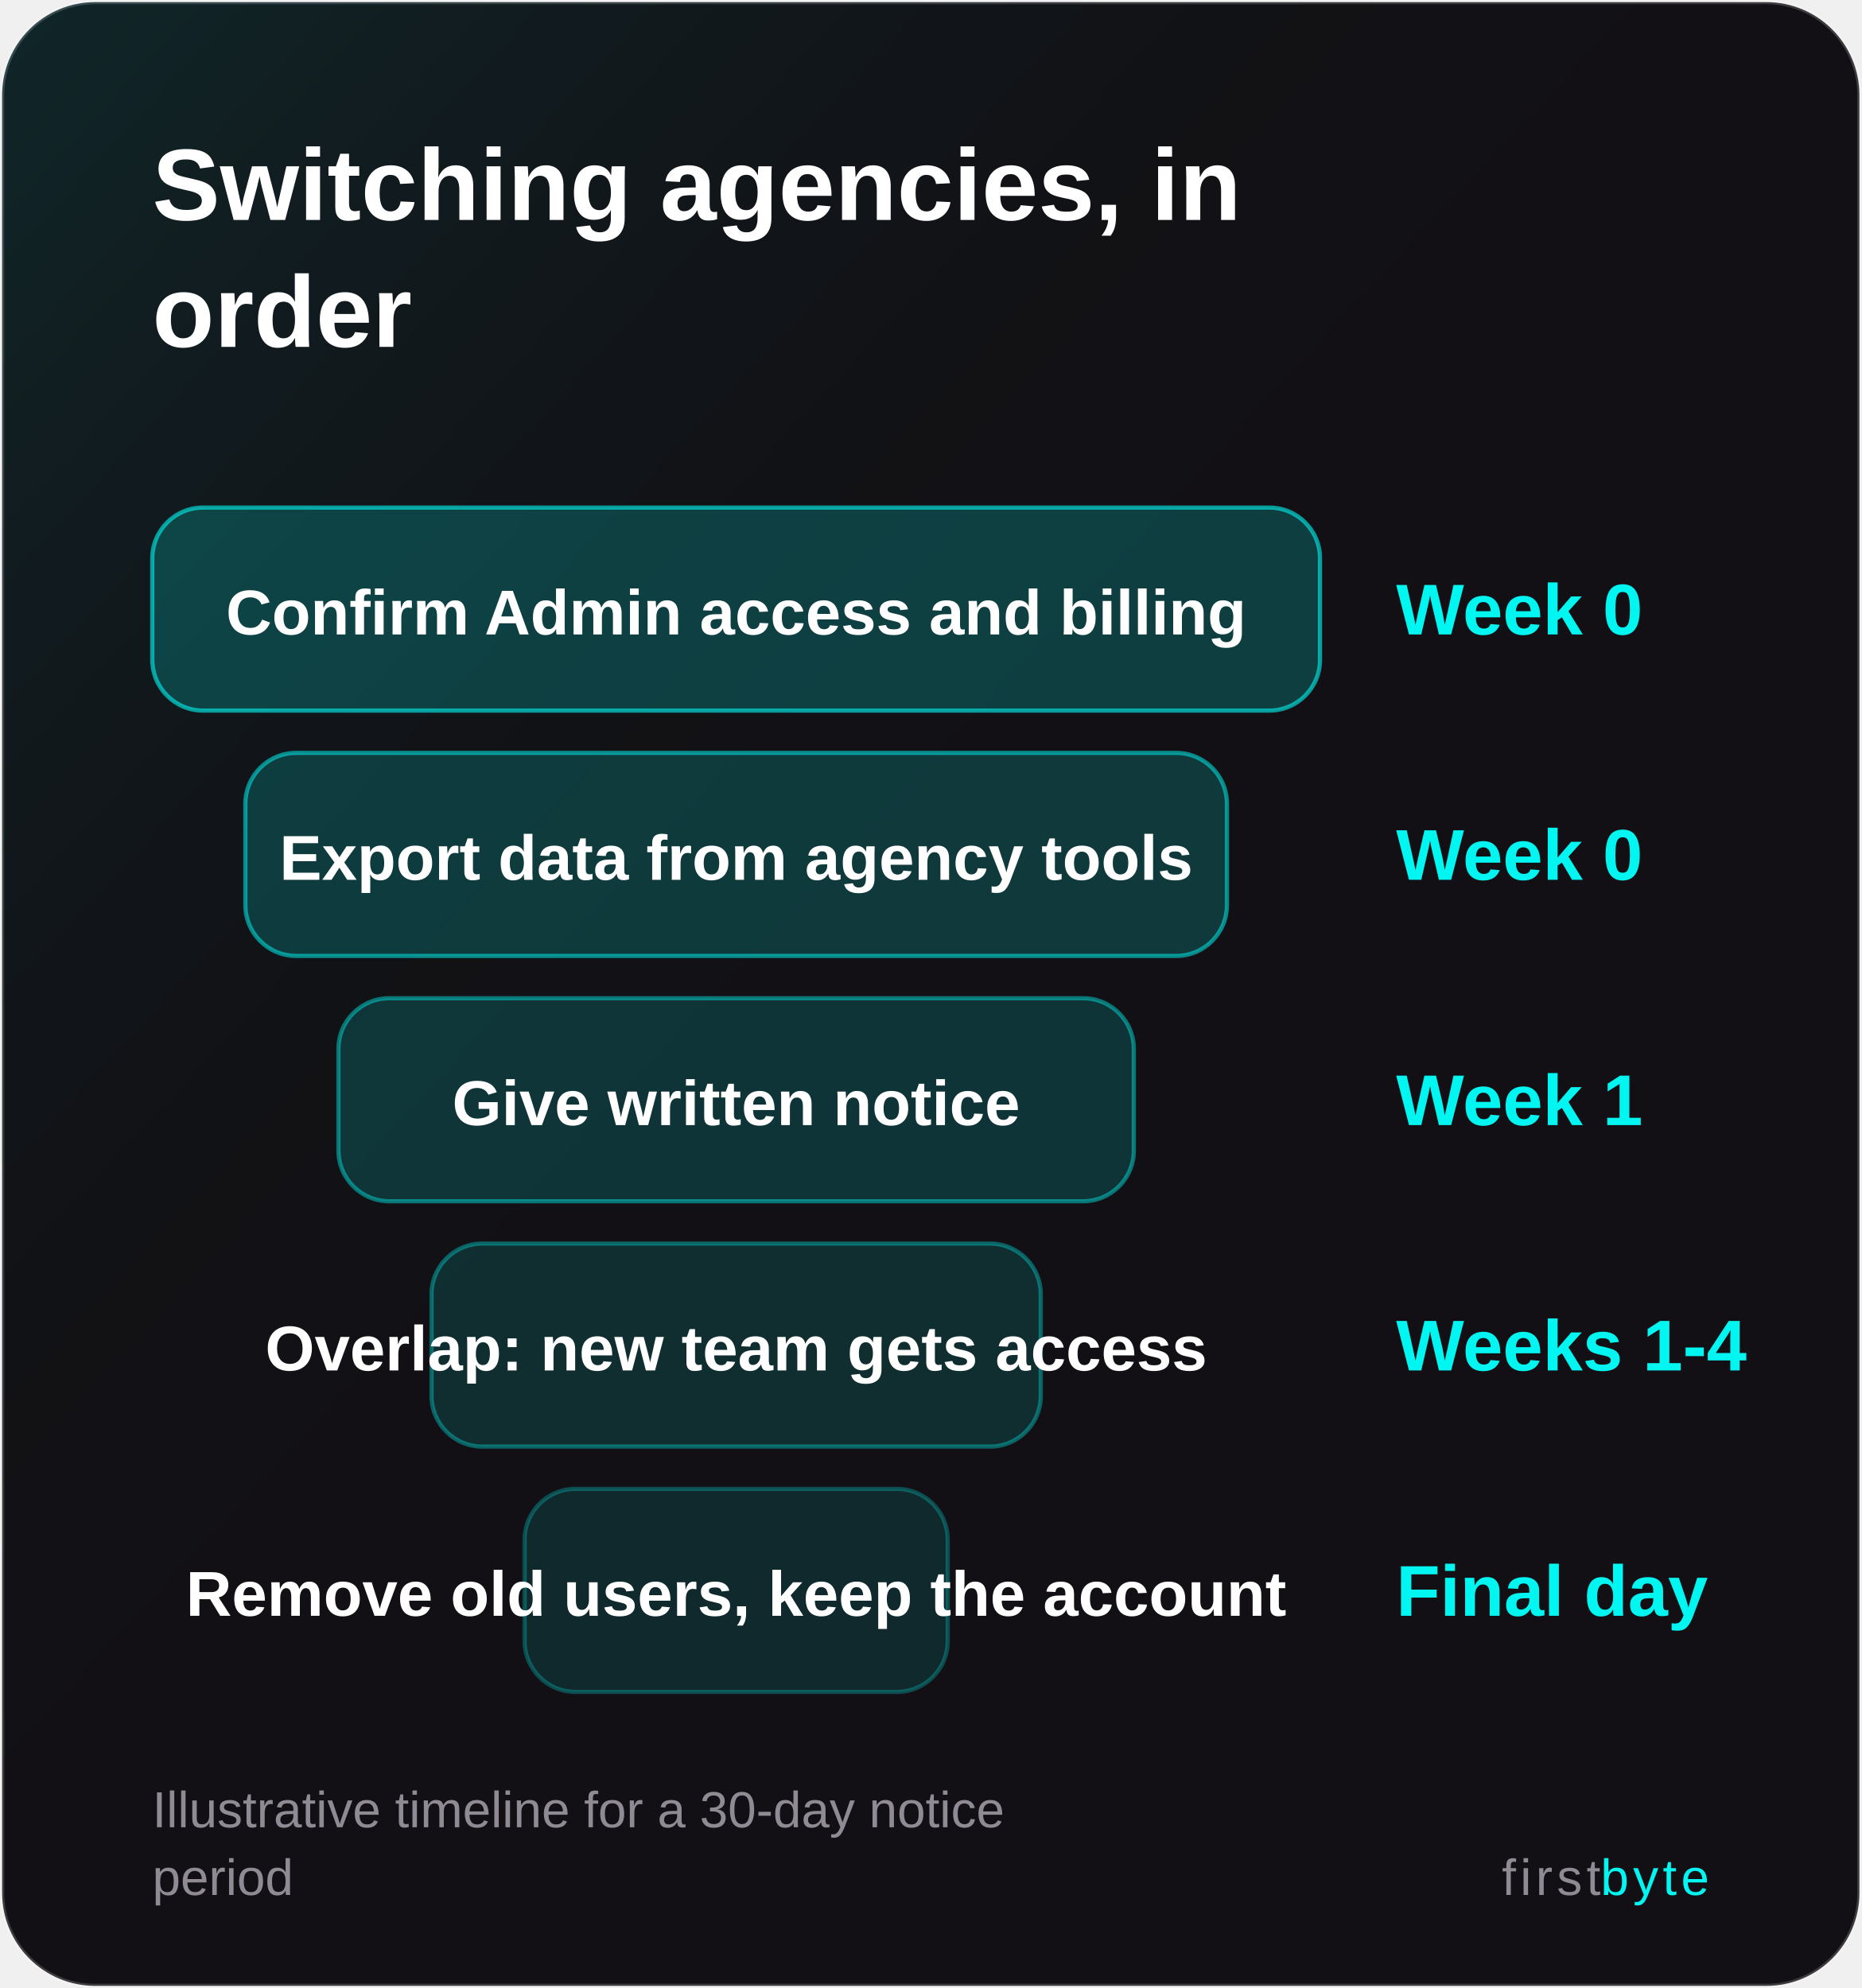
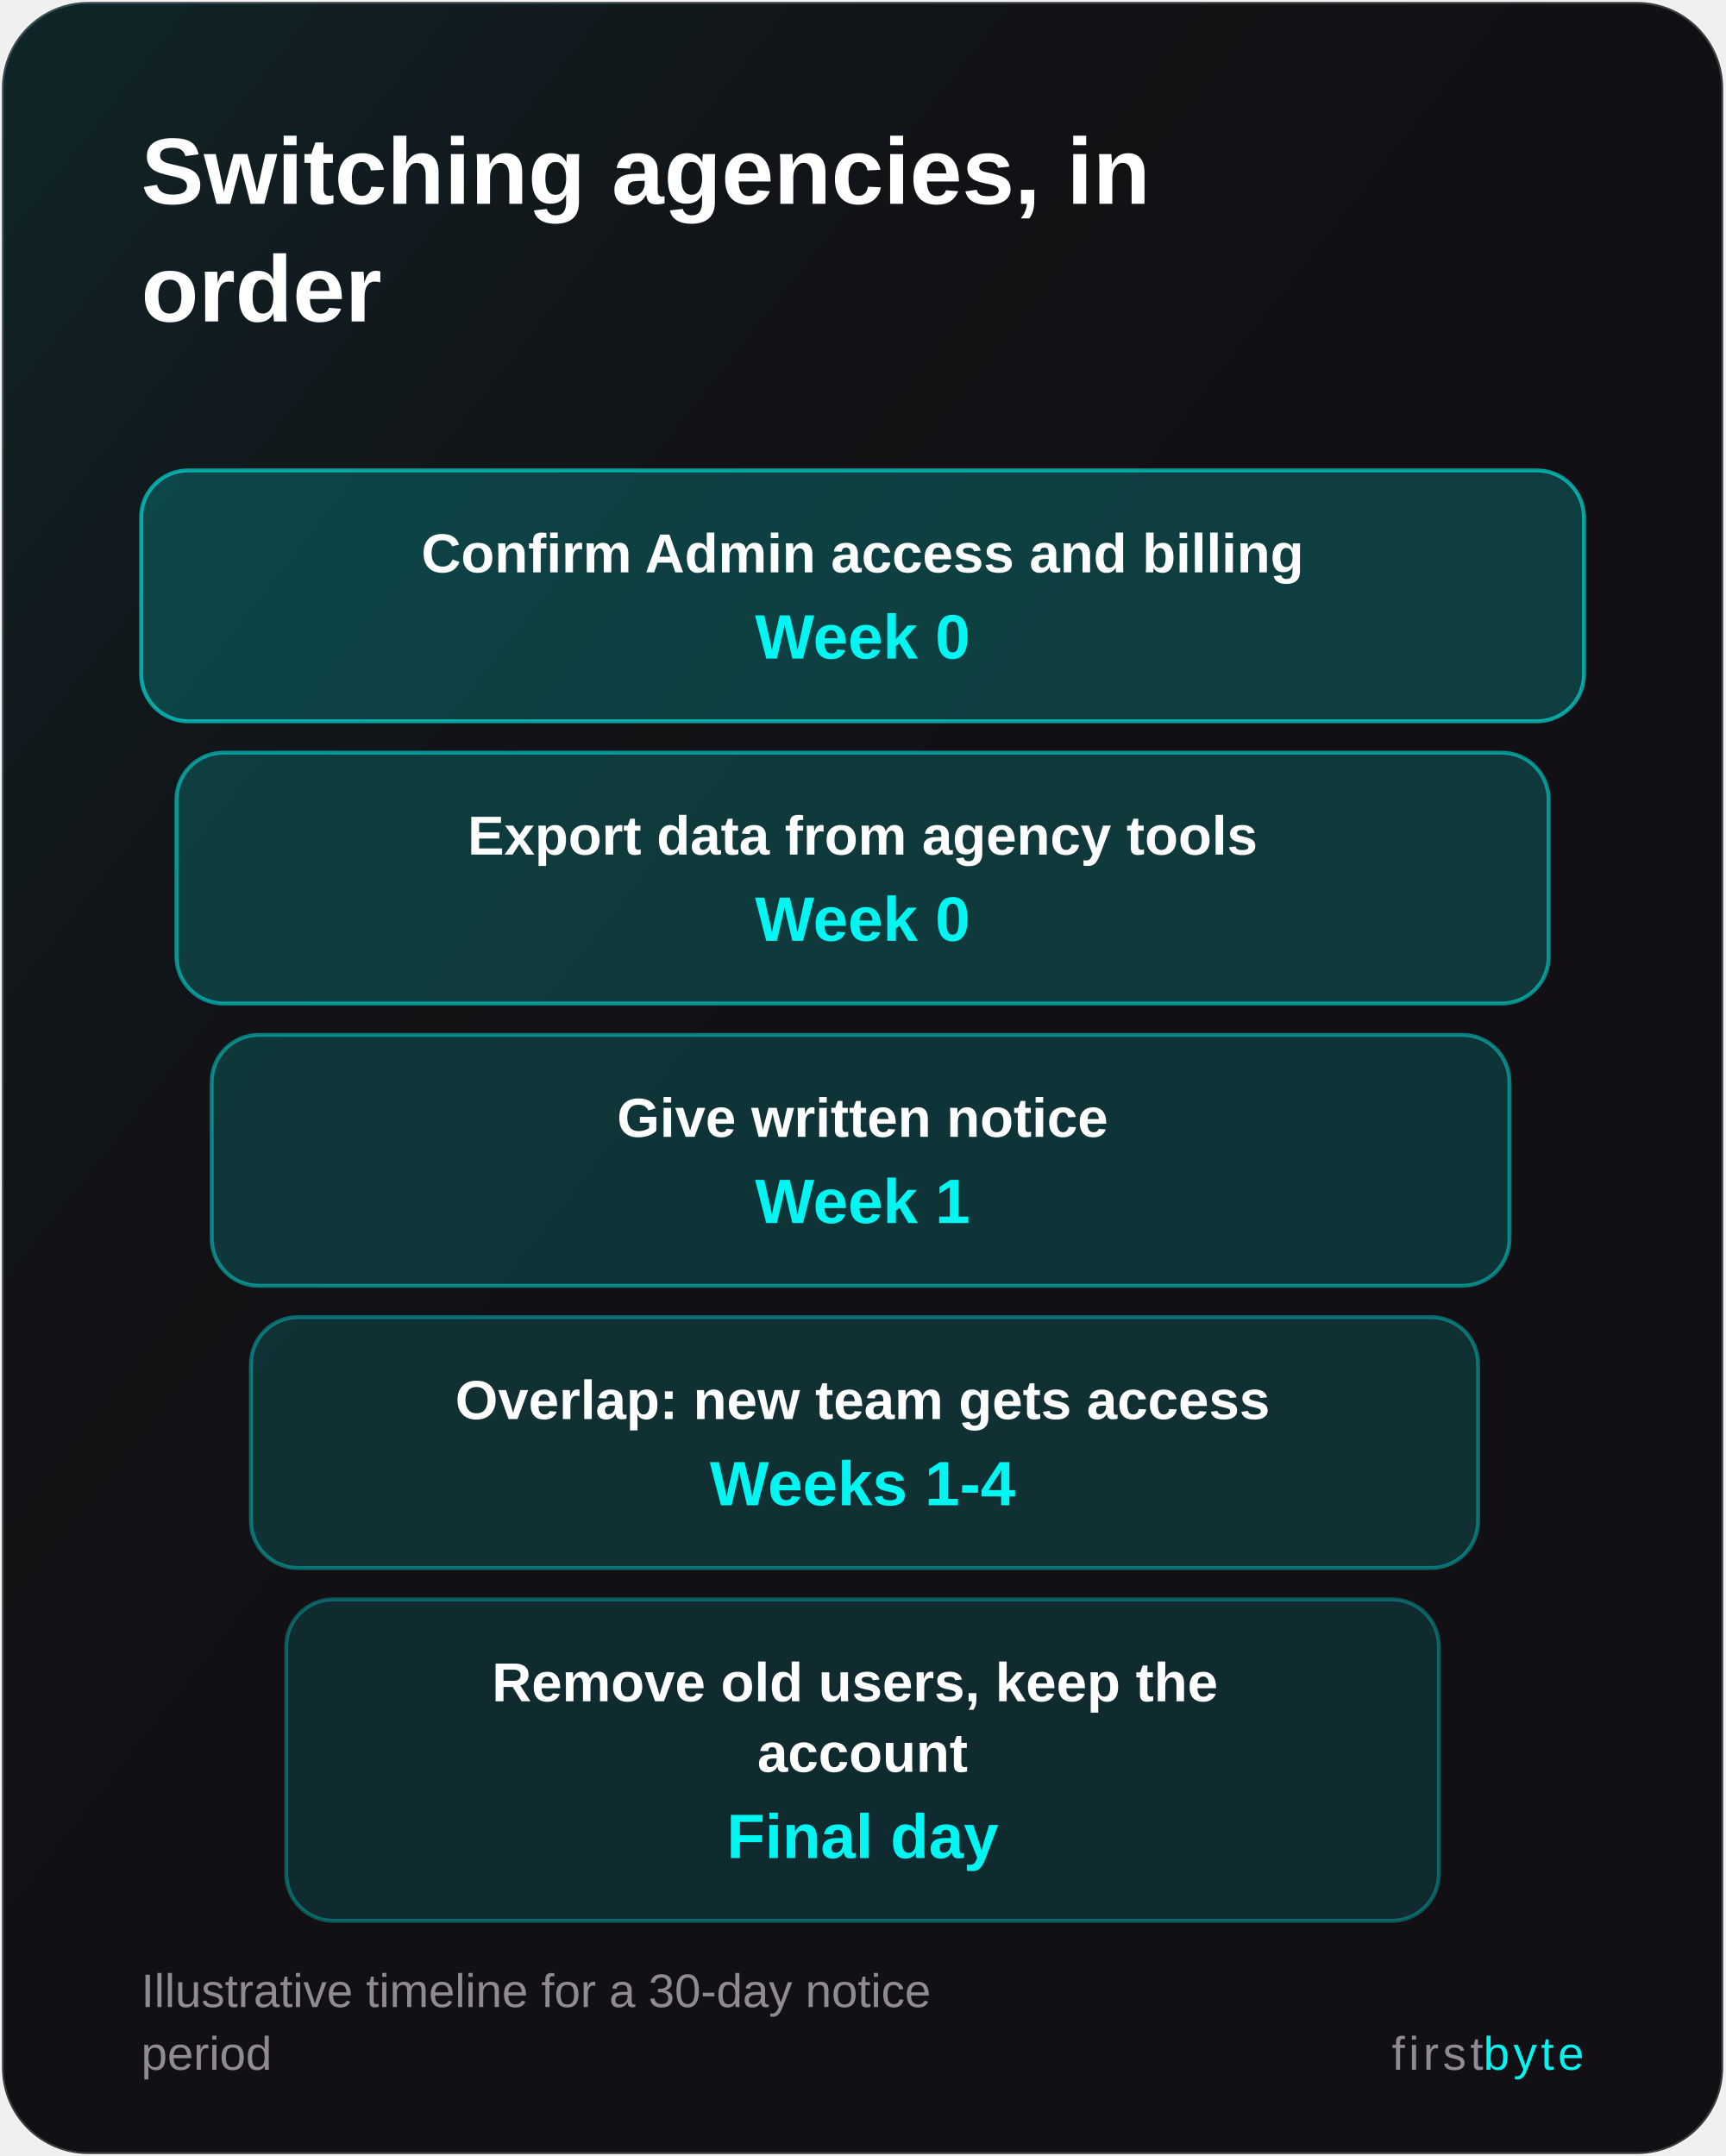
- <svg xmlns="http://www.w3.org/2000/svg" viewBox="0 0 440 470" width="440" height="470" role="img" aria-labelledby="t669901">
+ <svg xmlns="http://www.w3.org/2000/svg" viewBox="0 0 440 550" width="440" height="550" role="img" aria-labelledby="t401459">
  <defs>
-     <linearGradient id="g669901" x1="0" y1="0" x2="1" y2="1">
+     <linearGradient id="g401459" x1="0" y1="0" x2="1" y2="1">
      <stop offset="0" stop-color="#01f6f2" stop-opacity=".10" />
      <stop offset=".5" stop-color="#121014" stop-opacity="0" />
    </linearGradient>
-     <linearGradient id="bar669901" x1="0" y1="0" x2="1" y2="0">
+     <linearGradient id="bar401459" x1="0" y1="0" x2="1" y2="0">
      <stop offset="0" stop-color="#01f6f2" />
      <stop offset="1" stop-color="#3ad7ff" />
    </linearGradient>
  </defs>
-   <rect x=".5" y=".5" width="439" height="469" rx="22" fill="#121014" stroke="rgba(255,255,255,.18)" />
-   <rect x=".5" y=".5" width="439" height="469" rx="22" fill="url(#g669901)" />
+   <rect x=".5" y=".5" width="439" height="549" rx="22" fill="#121014" stroke="rgba(255,255,255,.18)" />
+   <rect x=".5" y=".5" width="439" height="549" rx="22" fill="url(#g401459)" />
  <text x="36" y="52" fill="#ffffff" font-family="'Funnel Display', Figtree, 'Helvetica Neue', Arial, sans-serif" font-size="24" font-weight="600">
    <tspan x="36" dy="0">Switching agencies, in</tspan>
    <tspan x="36" dy="30">order</tspan>
  </text>
-   <rect x="36" y="120" width="276" height="48" rx="12" fill="#01f6f2" fill-opacity="0.20" stroke="#01f6f2" stroke-opacity="0.60" />
-   <text x="174" y="150" text-anchor="middle" fill="#ffffff" font-family="Figtree, 'Helvetica Neue', Arial, sans-serif" font-size="15" font-weight="600">Confirm Admin access and billing</text>
-   <text x="330" y="150" fill="#01f6f2" font-family="'Funnel Display', Figtree, 'Helvetica Neue', Arial, sans-serif" font-size="17" font-weight="600">Week 0</text>
-   <rect x="58" y="178" width="232" height="48" rx="12" fill="#01f6f2" fill-opacity="0.18" stroke="#01f6f2" stroke-opacity="0.52" />
-   <text x="174" y="208" text-anchor="middle" fill="#ffffff" font-family="Figtree, 'Helvetica Neue', Arial, sans-serif" font-size="15" font-weight="600">Export data from agency tools</text>
-   <text x="330" y="208" fill="#01f6f2" font-family="'Funnel Display', Figtree, 'Helvetica Neue', Arial, sans-serif" font-size="17" font-weight="600">Week 0</text>
-   <rect x="80" y="236" width="188" height="48" rx="12" fill="#01f6f2" fill-opacity="0.16" stroke="#01f6f2" stroke-opacity="0.43" />
-   <text x="174" y="266" text-anchor="middle" fill="#ffffff" font-family="Figtree, 'Helvetica Neue', Arial, sans-serif" font-size="15" font-weight="600">Give written notice</text>
-   <text x="330" y="266" fill="#01f6f2" font-family="'Funnel Display', Figtree, 'Helvetica Neue', Arial, sans-serif" font-size="17" font-weight="600">Week 1</text>
-   <rect x="102" y="294" width="144" height="48" rx="12" fill="#01f6f2" fill-opacity="0.13" stroke="#01f6f2" stroke-opacity="0.35" />
-   <text x="174" y="324" text-anchor="middle" fill="#ffffff" font-family="Figtree, 'Helvetica Neue', Arial, sans-serif" font-size="15" font-weight="600">Overlap: new team gets access</text>
-   <text x="330" y="324" fill="#01f6f2" font-family="'Funnel Display', Figtree, 'Helvetica Neue', Arial, sans-serif" font-size="17" font-weight="600">Weeks 1-4</text>
-   <rect x="124" y="352" width="100" height="48" rx="12" fill="#01f6f2" fill-opacity="0.11" stroke="#01f6f2" stroke-opacity="0.26" />
-   <text x="174" y="382" text-anchor="middle" fill="#ffffff" font-family="Figtree, 'Helvetica Neue', Arial, sans-serif" font-size="15" font-weight="600">Remove old users, keep the account</text>
-   <text x="330" y="382" fill="#01f6f2" font-family="'Funnel Display', Figtree, 'Helvetica Neue', Arial, sans-serif" font-size="17" font-weight="600">Final day</text>
-   <text x="36" y="432" fill="#8f8a93" font-family="Figtree, 'Helvetica Neue', Arial, sans-serif" font-size="12">
+   <rect x="36" y="120" width="368" height="64" rx="12" fill="#01f6f2" fill-opacity="0.20" stroke="#01f6f2" stroke-opacity="0.60" />
+   <text x="220" y="146" text-anchor="middle" fill="#ffffff" font-family="Figtree, 'Helvetica Neue', Arial, sans-serif" font-size="14" font-weight="600">
+     <tspan x="220" dy="0">Confirm Admin access and billing</tspan>
+   </text>
+   <text x="220" y="168" text-anchor="middle" fill="#01f6f2" font-family="'Funnel Display', Figtree, 'Helvetica Neue', Arial, sans-serif" font-size="16" font-weight="600">Week 0</text>
+   <rect x="45" y="192" width="350" height="64" rx="12" fill="#01f6f2" fill-opacity="0.18" stroke="#01f6f2" stroke-opacity="0.53" />
+   <text x="220" y="218" text-anchor="middle" fill="#ffffff" font-family="Figtree, 'Helvetica Neue', Arial, sans-serif" font-size="14" font-weight="600">
+     <tspan x="220" dy="0">Export data from agency tools</tspan>
+   </text>
+   <text x="220" y="240" text-anchor="middle" fill="#01f6f2" font-family="'Funnel Display', Figtree, 'Helvetica Neue', Arial, sans-serif" font-size="16" font-weight="600">Week 0</text>
+   <rect x="54" y="264" width="331" height="64" rx="12" fill="#01f6f2" fill-opacity="0.16" stroke="#01f6f2" stroke-opacity="0.46" />
+   <text x="220" y="290" text-anchor="middle" fill="#ffffff" font-family="Figtree, 'Helvetica Neue', Arial, sans-serif" font-size="14" font-weight="600">
+     <tspan x="220" dy="0">Give written notice</tspan>
+   </text>
+   <text x="220" y="312" text-anchor="middle" fill="#01f6f2" font-family="'Funnel Display', Figtree, 'Helvetica Neue', Arial, sans-serif" font-size="16" font-weight="600">Week 1</text>
+   <rect x="64" y="336" width="313" height="64" rx="12" fill="#01f6f2" fill-opacity="0.14" stroke="#01f6f2" stroke-opacity="0.38" />
+   <text x="220" y="362" text-anchor="middle" fill="#ffffff" font-family="Figtree, 'Helvetica Neue', Arial, sans-serif" font-size="14" font-weight="600">
+     <tspan x="220" dy="0">Overlap: new team gets access</tspan>
+   </text>
+   <text x="220" y="384" text-anchor="middle" fill="#01f6f2" font-family="'Funnel Display', Figtree, 'Helvetica Neue', Arial, sans-serif" font-size="16" font-weight="600">Weeks 1-4</text>
+   <rect x="73" y="408" width="294" height="82" rx="12" fill="#01f6f2" fill-opacity="0.12" stroke="#01f6f2" stroke-opacity="0.31" />
+   <text x="220" y="434" text-anchor="middle" fill="#ffffff" font-family="Figtree, 'Helvetica Neue', Arial, sans-serif" font-size="14" font-weight="600">
+     <tspan x="220" dy="0">Remove old users, keep the</tspan>
+     <tspan x="220" dy="18">account</tspan>
+   </text>
+   <text x="220" y="474" text-anchor="middle" fill="#01f6f2" font-family="'Funnel Display', Figtree, 'Helvetica Neue', Arial, sans-serif" font-size="16" font-weight="600">Final day</text>
+   <text x="36" y="512" fill="#8f8a93" font-family="Figtree, 'Helvetica Neue', Arial, sans-serif" font-size="12">
    <tspan x="36" dy="0">Illustrative timeline for a 30-day notice</tspan>
    <tspan x="36" dy="16">period</tspan>
  </text>
-   <text x="404" y="448" text-anchor="end" fill="#8f8a93" font-family="'Funnel Display', Figtree, 'Helvetica Neue', Arial, sans-serif" font-size="12" letter-spacing="1">first<tspan fill="#01f6f2">byte</tspan>
+   <text x="404" y="528" text-anchor="end" fill="#8f8a93" font-family="'Funnel Display', Figtree, 'Helvetica Neue', Arial, sans-serif" font-size="12" letter-spacing="1">first<tspan fill="#01f6f2">byte</tspan>
  </text>
</svg>
